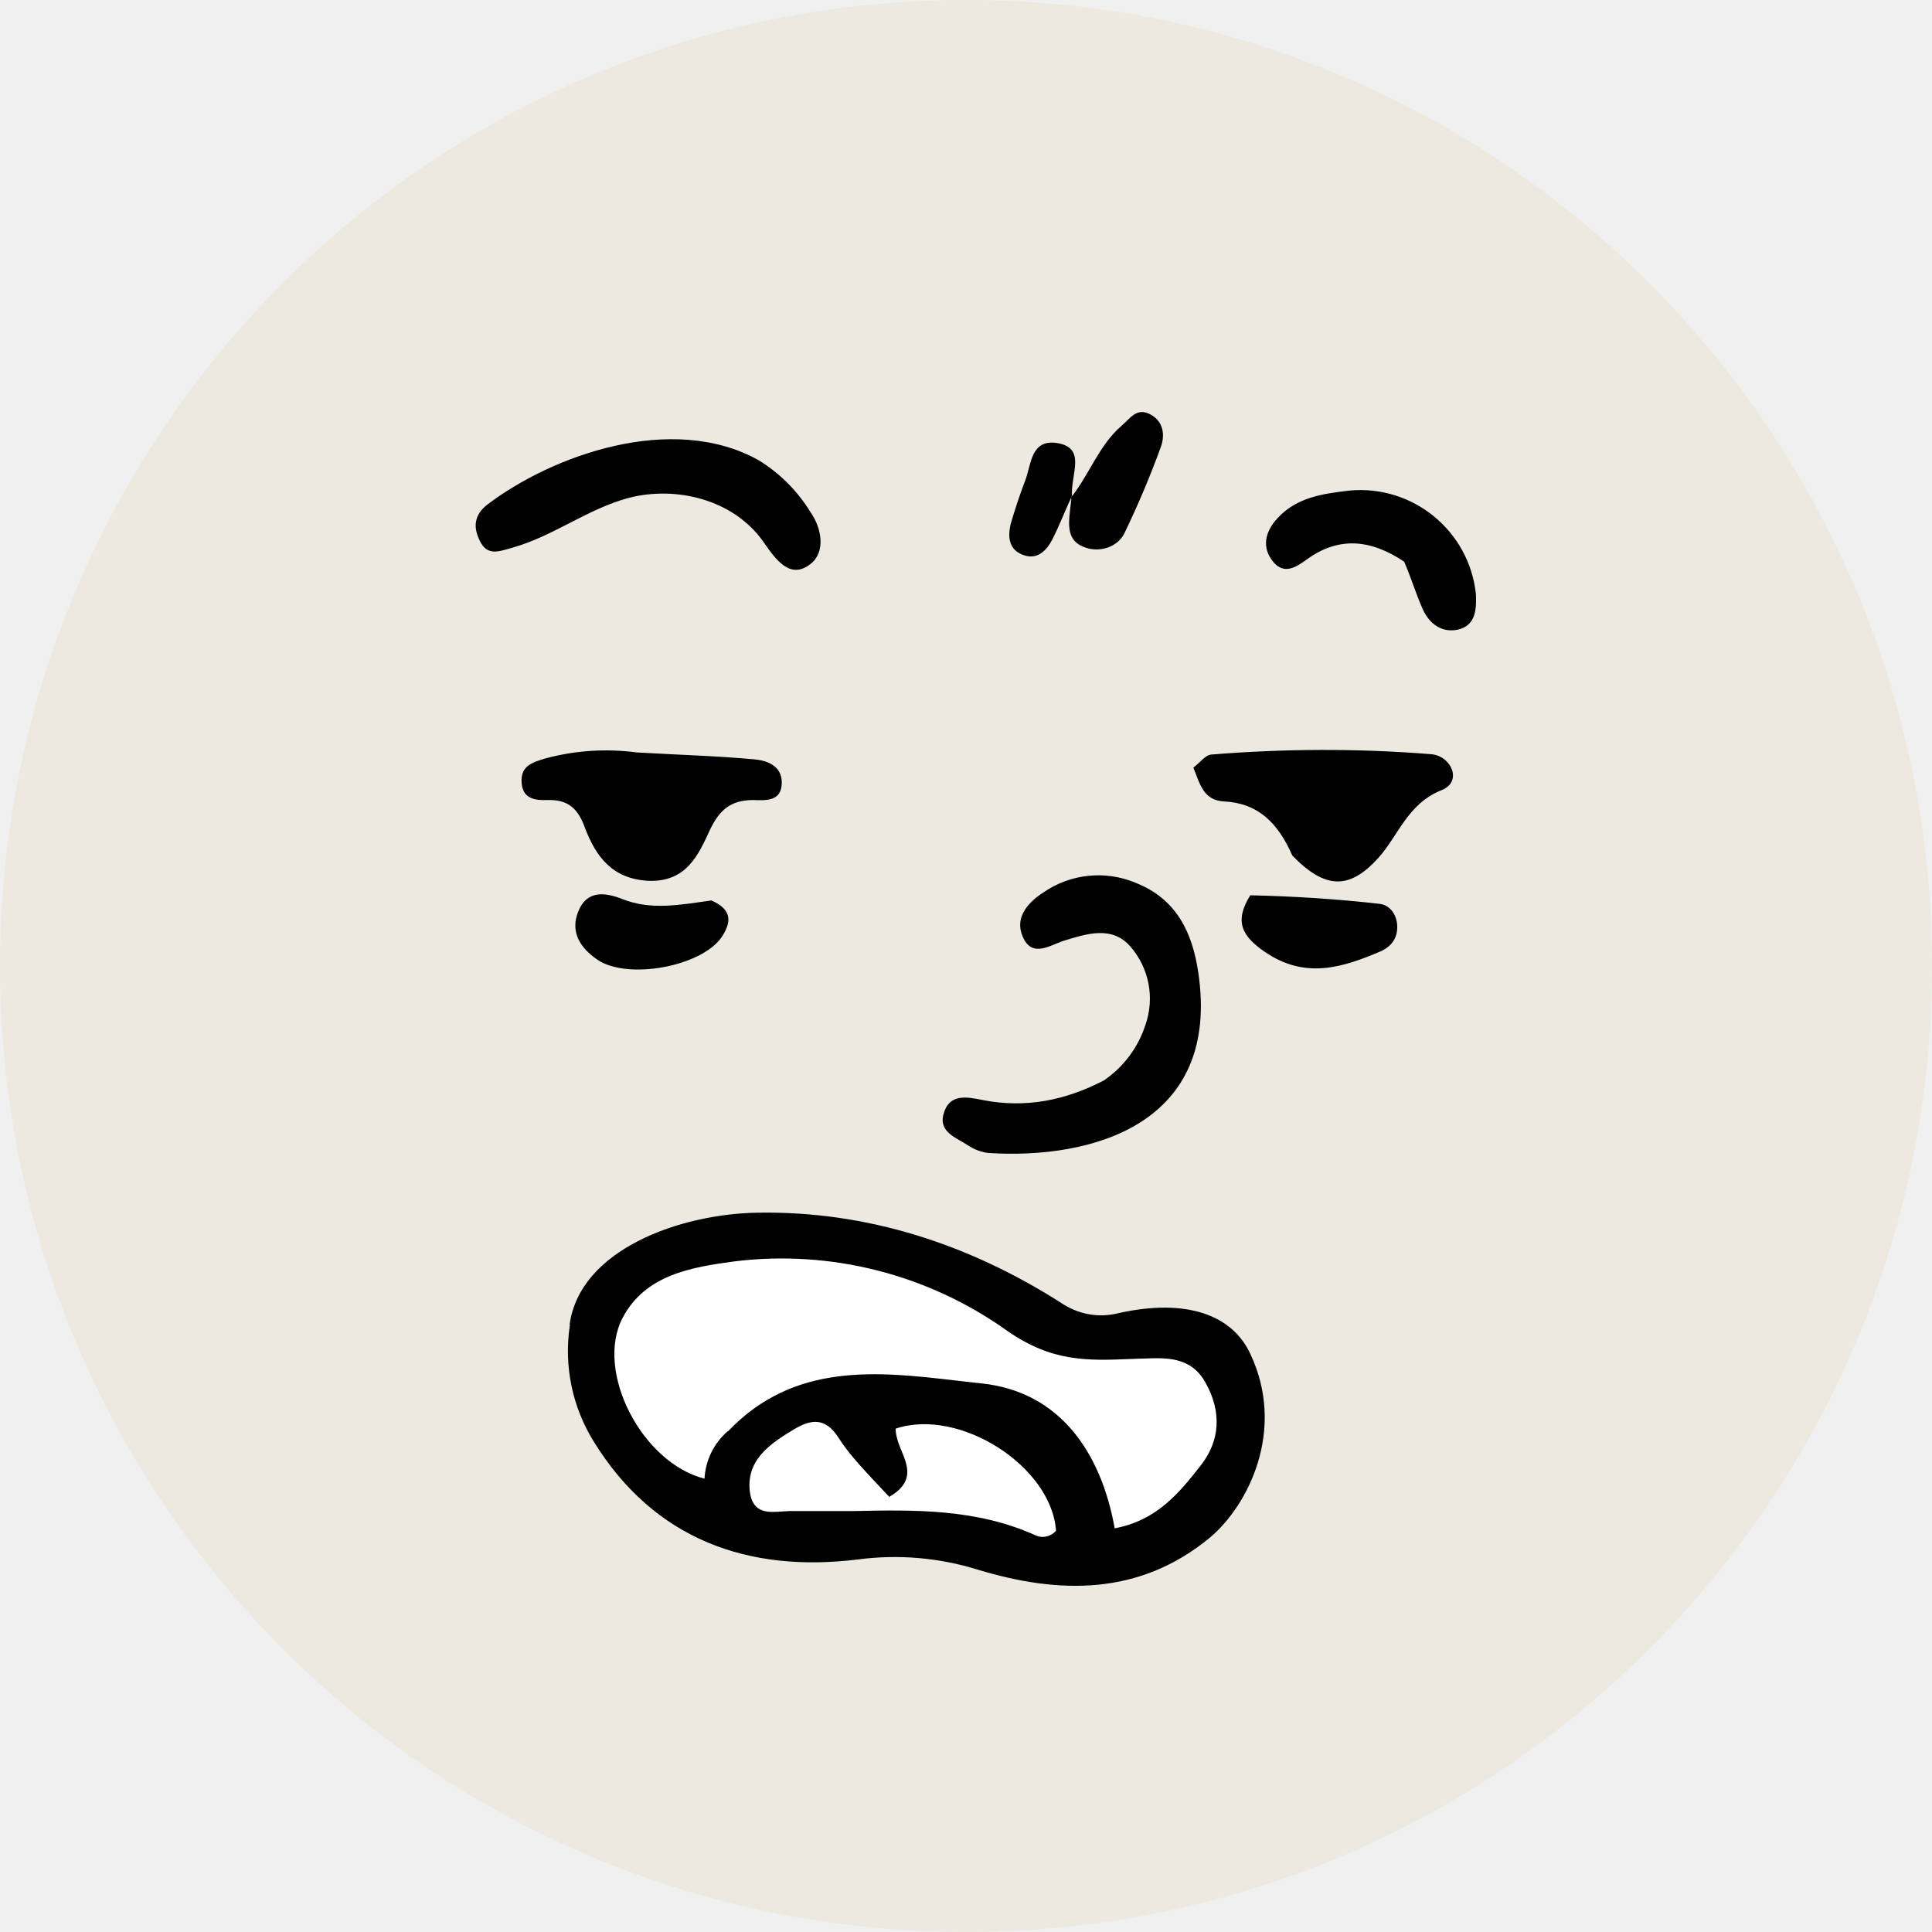
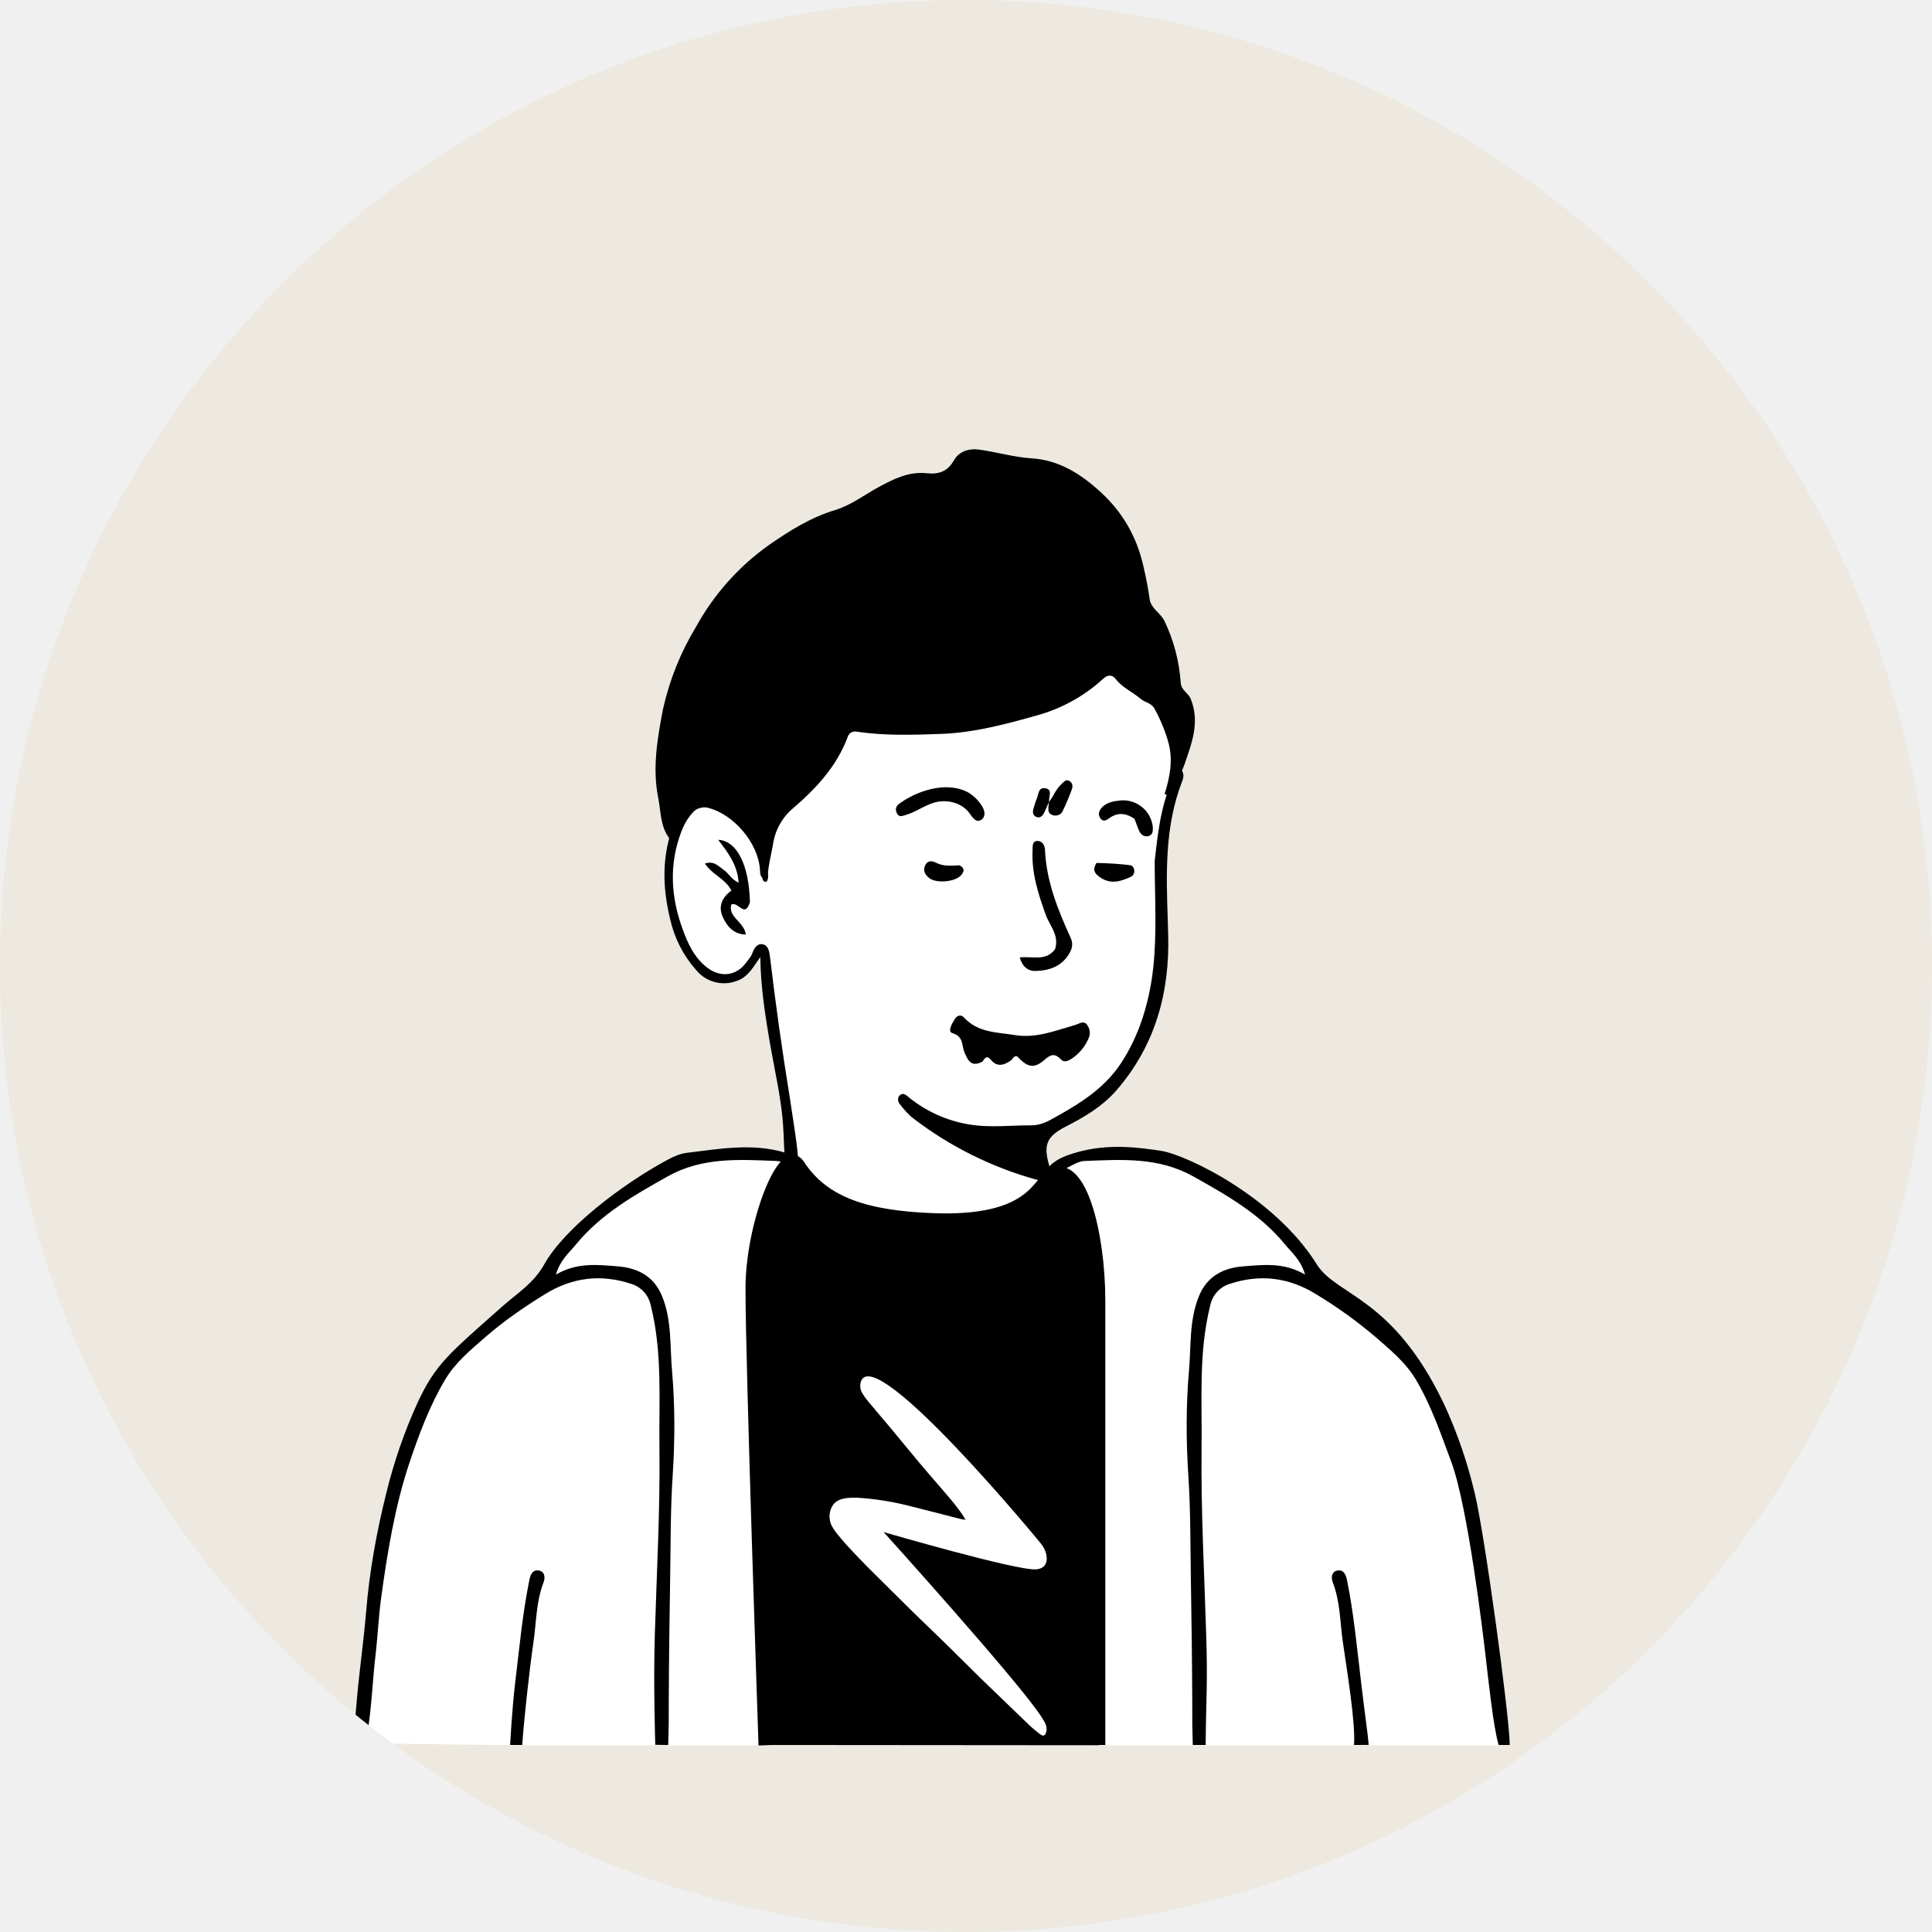
- <svg xmlns="http://www.w3.org/2000/svg" viewBox="0 0 560 560" fill="none" shape-rendering="auto" width="128" height="128">
+ <svg xmlns="http://www.w3.org/2000/svg" viewBox="0 0 1744 1744" fill="none" shape-rendering="auto" width="160" height="160">
  <mask id="viewboxMask">
-     <rect width="560" height="560" rx="280" ry="280" x="0" y="0" fill="#fff" />
+     <rect width="1744" height="1744" rx="872" ry="872" x="0" y="0" fill="#fff" />
  </mask>
  <g mask="url(#viewboxMask)">
-     <rect fill="#EDE9E0" width="560" height="560" x="0" y="0" />
-     <g transform="translate(136 328)">
-       <g fill-rule="evenodd" clip-rule="evenodd">
-         <path d="M141.4 72.2c-23-2.7-47.2-5.5-66.3 14.6-4 3.5-6.5 8.5-6.8 13.8-18.2-4.6-32-31.2-23.7-46.7 6.6-12.4 19.8-14.6 32.5-16.3 29-4 56.6 5 78.7 20.1 13.2 9.1 23.7 8.7 36 8.2h2.6l.8-.1c7-.3 14-.6 18.3 7 4.6 8.4 4.2 16.7-1.5 24-6.1 7.8-12.6 16-25 18.1-4-22.2-16-39.5-38.4-41.9l-7.2-.8Zm-19.7 33.7c-1.5-1.7-3-3.4-4.7-5-3.5-4-7.1-7.7-9.9-12-3.9-6.3-8.2-5.4-12.8-2.7-7 4.2-14.3 9-12.9 18.6 1 6 5.4 5.6 9.5 5.3 1 0 2-.2 3-.1h17.2c18-.4 35.9-.7 53 7 2.1 1 4.5.4 6-1.3-1.3-18.7-28-35.8-46.5-29.6 0 2 .8 4.3 1.7 6.4 1.9 4.6 3.7 9.2-3.6 13.4Z" fill="#fff" />
-         <path d="M29.1 56c2.9-21.8 32-32.2 54.7-32.5 31.5-.5 61 9.1 87.7 26.1 5 3.4 11 4.5 16.8 3 19.4-4.3 32.8.4 38.1 11.8 10.4 22-.5 43.8-11.6 53.2-20.5 17-43.8 16.5-67.3 9.4a81.2 81.2 0 0 0-34.7-3c-32.1 4-59.2-5.9-76.6-34a49.7 49.7 0 0 1-7-34Zm46 30.8c19.1-20 43.3-17.3 66.3-14.6l7.2.8c22.4 2.4 34.5 19.7 38.5 42 12.3-2.3 18.8-10.4 25-18.3 5.6-7.2 6-15.5 1.4-23.8-4.2-7.7-11.3-7.4-18.3-7.1h-.8l-2.5.1c-12.4.5-22.9 1-36-8.2A112.4 112.4 0 0 0 77 37.6c-12.7 1.7-25.9 3.9-32.5 16.3-8.2 15.5 5.5 42.1 23.7 46.7.3-5.3 2.7-10.3 6.8-13.8Zm46.6 19-4.7-5c-3.5-3.8-7.1-7.6-9.9-12-3.9-6.2-8.2-5.3-12.8-2.6-7 4.2-14.3 9-12.9 18.6 1 6 5.4 5.6 9.5 5.3 1 0 2-.2 3-.1h17.2c18-.4 35.9-.7 53 7 2.1 1 4.5.4 6-1.3-1.3-18.7-28-35.8-46.5-29.6 0 2 .8 4.3 1.7 6.4 1.9 4.6 3.7 9.2-3.6 13.4Z" fill="#000" />
+     <rect fill="#EDE9E0" width="1744" height="1744" x="0" y="0" />
+     <g transform="translate(174.4 174.4) scale(0.8)">
+       <g transform="translate(531 487)">
+         <path d="M554 727.7c-99.2 297-363.8 388.6-503.7 19.8-19.3-50.7 31-69.5 66.2-91.9 24.1-15.3 36.8-28.5 35.3-42.2-7-64.4-36.9-243.8-36.9-243.8l-3-5.8s.7-1.6-2.2 1.2c-3 3-9.9 34.2-37 34.2-24.5 0-49.2-10.9-61-86.3C7.2 285.6 9.6 214 40 201c12.5-5.3 24-7.2 35.2-.8 11.3 6.4-13-22 112-126C268.4 6.4 396.7-3.5 448.5 8 500.3 19.5 552 44.8 574.9 98.5c27.8 65-25.9 114.3-14 262.5-2.2 53.6.8 171.2-146.6 210.6-28 7.5-19.3 48.4 22.7 58.4 67 21 117 72.3 117 97.9" fill="#fff" />
+         <path fill-rule="evenodd" clip-rule="evenodd" d="m554 266.2.1-1.4c4.1-36.4 8.2-71.7 27.1-103.4 6.5 4.4 5.7 10 3.7 15.2-19.9 51.2-18 104.4-16.2 157.6l.4 14c2.1 66.4-14.5 126.8-58.7 177.5-15.4 17.6-35.8 29.8-56.5 40.3-21.4 11-25.9 20.1-19.2 43.6l.8 2.6c1.4 3.9 2.8 7.9-1 11.8-4.5 4.6-9.5 3.3-14.8 1.8l-.6-.1a406.4 406.4 0 0 1-137-68.3c-6-4.4-10.8-10.3-15.5-16.1l-.3-.4c-2.5-3-3-7.8.5-10.4 3.3-2.5 5.8-.5 8.7 1.8l1 .9a145.5 145.5 0 0 0 76.3 31.7c13.4 1.4 26.6.9 40 .4 7.4-.3 14.8-.6 22.3-.5 10.2 0 18.7-4.7 26.7-9.2l2.8-1.6c27.8-15.5 54.3-32.8 72.2-60.7 16.1-25 25.9-52.2 31.6-80.9 7.2-36.1 6.6-72.7 6-109.8-.3-12-.5-24.2-.5-36.4ZM50.6 190.8c21.9-1.7 34 11.2 44.3 26.3a140.4 140.4 0 0 1 22.4 61.5c.5 3.7 1 7.6-1.2 11.3-4.5.6-4.9-3-5-5.6-.5-20.7-9.7-38.7-18.9-56.1-6.6-12.5-16.2-24.6-31.4-27.6-17.2-3.5-33 12-40.8 32.2-14.5 37.6-12 74.6 1.4 111 5.8 15.9 13.1 32.1 27.8 43.2 14.8 11.3 32.7 9.3 43.6-5.7l2-2.5c2-2.6 4-5.1 5-8 2.1-5.8 5.4-11.2 11.3-10.4 6.8 1 8 8.3 8.7 14a3661 3661 0 0 0 22 156.7l5.9 38.8c2.6 17.1 5.6 41.7 3.6 52.1a28 28 0 0 0-.3 2.2c-.4 2.8-.6 5-4.2 5.5-4.9.8-7-2-7.7-6.4-2.3-17-3-23.6-4-49.6-.9-25.2-5.6-50-10.4-74.9l-5-27c-5.2-30.8-10.3-62-10.8-97l-2 3c-7.6 11.3-13.7 20.5-24.5 24a40.5 40.5 0 0 1-46.1-12.5 127.8 127.8 0 0 1-28.8-55.8c-8.4-34-9.9-67.1.9-100.6 5.2-16.1 23.7-44.7 42.2-42Zm34.6 127.5c4.4 3.2 8.4 6 12-5.4-1.1-42.2-14.7-69.2-35.8-70.3 11.2 14.6 22 28.8 23 48.5a32.3 32.3 0 0 1-10.7-8.8c-2-2.2-4-4.4-6.5-6l-3-2.4c-4.8-3.6-9.7-7.4-17.8-4.5 3.8 5.8 9 10 14.3 14 6 4.7 12 9.3 15.6 16.5-10.6 7.7-15.2 17.7-9.7 29.9 4.8 10.5 11.9 19.2 25.9 19.8-.6-6.3-4.7-10.9-8.8-15.4-5-5.4-9.7-10.6-7.5-18.6 3.2-1.5 6.2.7 9 2.7Z" fill="#000" />
      </g>
-     </g>
-     <g transform="translate(246 125)">
-       <path d="M74.2 188c5.5-3.8 9.7-9.4 11.8-15.9a23 23 0 0 0-4.4-22.8c-5.3-6-12.4-3.7-19-1.7-4.2 1.3-9.5 5.3-12.2-1.2-2.4-5.6 1.8-10 6-12.7a28 28 0 0 1 26.8-2.8c11.9 4.7 16.4 14.5 18.1 25.8 6.7 44.3-31 54.4-60.7 52.5-2.1-.2-4.2-1-6-2.2-3.3-2.2-8.6-3.8-7.1-9.1 1.6-6 6.7-5 11.6-4 12 2.3 23.5.2 35-5.8Z" fill="#000" />
-     </g>
-     <g transform="translate(-45 137)">
-       <path d="M407.4 122.5c13 .3 25.4 1.1 37.6 2.5 3 .4 5 3.3 5 6.7 0 3.3-1.7 5.6-4.7 7-11.2 4.8-22 8.2-33.7.2-6.5-4.5-9-8.7-4.2-16.4ZM251.2 124c6.4 2.8 5.6 6.6 3 10.6-5.9 8.6-27.3 12.5-36 6.6-5-3.4-8-8-5.6-14 2.5-6.2 7.7-5.6 12.8-3.6 8.3 3.3 16.5 1.7 25.8.4ZM419.6 111c-4.2-9.5-9.9-15.2-19.8-15.7-6-.3-7-5.1-8.9-9.8 2-1.5 3.5-3.7 5.3-3.8 21.1-1.7 42.4-1.8 63.5-.1 6 .4 9.3 8 3.2 10.4-10 4-12.5 13.2-18.5 19.8-8.2 9-15.2 9.1-24.8-.8ZM229.6 81.1c12.2.7 23.1 1 34 2 3.6.3 8 1.8 8 6.7 0 5.6-4.6 5.2-8.3 5.1-6.3 0-9.7 2.7-12.5 8.6-3.4 7.4-6.9 15.3-18 14.8-10.5-.6-15.1-7.2-18.2-15.2-2-5.7-4.9-8.4-10.9-8.2-3.4.1-7.1-.2-7.5-4.9-.4-5 3-6 7-7.2a67.7 67.7 0 0 1 26.4-1.7Z" fill="#000" />
-     </g>
-     <g transform="translate(-45 137)" />
-     <g transform="translate(119 114)">
-       <g fill="#000">
-         <path d="M102.1 42.8c-8.7-12.1-25.2-16-38.8-12.5-12 3.2-21.7 11-33.6 14.4-4 1.1-7.5 2.7-9.7-2.1-1.9-3.9-1.5-7.4 2.2-10.3C41 18 75.8 5.4 100.9 19.4a45.7 45.7 0 0 1 15 15c3.3 4.7 4.5 11.6 0 15.1-5.9 4.6-10-1.2-13.8-6.7ZM288 48.8c-9.7-6.5-18.9-7.3-28-.8-3.2 2.3-6.7 4.8-10 .8-3.3-4.1-2.4-8.6 1.3-12.6 5.6-6.1 13.2-7.1 20.8-8a33.7 33.7 0 0 1 36.7 30c.2 4.3 0 9.1-5.2 10.3-4.7 1-8.3-1.7-10.2-5.9-1.9-4.2-3.2-8.7-5.4-13.8ZM191.6 30c5.2-6.6 8-15 14.5-20.6 2.5-2.1 4.4-5.5 8.5-3.2 3.7 2.1 4 5.9 3 9-3.1 8.6-6.7 17.1-10.7 25.4-2 4-7 5.5-11 4.2-6.6-2-5-7.9-4.4-13.9v-1Z" />
-         <path d="M191.7 29.8c-2 4.2-3.6 8.5-5.7 12.6-1.6 3.1-4.2 5.8-8 4.6-4.6-1.4-5-5.3-4-9.3 1.2-4.1 2.5-8 4-12 2-4.7 1.5-12.4 9.3-11.3 8.4 1.3 4.4 8.4 4.4 14.4v1Z" />
+       <g transform="translate(178 1057)">
+         <path d="M1301.3 694.3H182L6 692s25.8-236.8 36.7-268.4C69 348 95.3 256.1 163.2 211.3c29.6-19.6 53.3-37 55.2-47.6 1-5.3 97.8-99.7 115.3-109.2C417.2 8.9 498.5 36 498.5 36l.9 18.8s1.9 22.7 6.9 29.4c22.7 31 101.3 50.4 154.1 54.7 66.3 5.3 138.5-24.7 140.7-46.7 1.7-17.3-21.4-48.5 11.8-61.6C838.5 20.6 914.5 27 941 37.3c34.1 13.2 99 53.5 130.3 93.4 12.2 15.6 14.7 59.5 56.3 72.4 62 19.1 109.6 108.7 135.3 220.5 13.1 57.2 38.4 270.7 38.4 270.7Z" fill="#fff" />
+         <path d="m843.7 694.3-377.5-.3s-13.5-434.3-13.5-523.6c0-74 36.6-154.8 52-130.7 28.5 44.5 76.5 55 149 58.3 115 5.1 121.6-38 137.3-46.8 31.4-17.9 52.7 56.4 52.7 133v510.1Z" fill="#000" />
+         <mask id="bodyVariant09-a" style="mask-type:luminance" maskUnits="userSpaceOnUse" x="453" y="259" width="392" height="433">
+           <path d="m467 692-14-432.5h392V692H467Z" fill="#fff" />
+         </mask>
+         <g mask="url(#bodyVariant09-a)">
+           <g transform="translate(396 278)" style="mix-blend-mode:difference">
+             <path d="M204.9 175.7s150.1 43.7 172 42.1c9.5-.6 13.6-7 11.8-16.2a28 28 0 0 0-5.5-12c-2.9-4-186-225.6-203.5-184.5a16 16 0 0 0 .5 12.5c4.3 8 10.8 14.4 16.3 21.3 21.4 24.8 41.6 50.6 63.1 75.3 12.7 14.9 30.5 34.2 37.9 47.7-5.4-.5-15.1-3.5-21.1-4.9-13.5-3.4-27-7-40.5-10.3a313.1 313.1 0 0 0-60.2-9.7c-9.2-.1-20.4-.4-27 7.1-5.2 6.5-6 15.8-2.8 23.3 4 8.3 10.7 15 16.6 22a855 855 0 0 0 29.6 30.9c18.8 18.5 37.3 37.2 56.2 55.5 22 21 43.5 42.3 65 63.7 15.9 15.5 32 30.7 47.9 46.2 4.8 4.7 9.6 9.4 14.8 13.7l5.3 4.2c1.2.8 2.4 1.7 3.9 1.8 2.5-.4 3.3-3.5 3.6-5.7.9-5.8-2.8-10.7-5.6-15.3C358.6 345.7 205 175.7 205 175.7Z" fill="#fff" />
+           </g>
+         </g>
+         <path d="M1295 694c-6.2-21.3-11.5-73.3-14.9-102-2.4-20.7-19.6-166.5-38.5-217.4-11.6-31.1-22.4-63-39.5-92.1-11.7-20-29.3-34.3-46-48.9a513 513 0 0 0-67-48.2c-30.9-19.2-63.4-23-97.6-11.7a32 32 0 0 0-21.9 24.3c-13.4 53.3-9.1 107.6-9.8 161.6-.8 69.8 3.1 139.5 5.2 209.2 1.8 57.2 0 66.7-.6 125.2h-14.5c-.9-32.2-.4-15.3-.6-47.5-.2-47.6-.8-95.1-1.6-142.7-.6-37.8-.3-75.7-2.8-113.5-2.6-39.6-2.7-79.1.7-118.6 2.5-28.2.1-57 11.3-84.3 9.4-23 28.3-31.8 49.9-33.5 22.4-1.7 45.7-4.8 69.8 9.3-4.8-16.6-15-24.7-22.6-34-28-34.2-65.5-55.5-103.6-76.8-39.3-22-80.7-19-122.6-17.4-6.5.3-12 3.8-17.8 6.7-7.5 4-15.3 7.3-26.6 4.8 9.5-13 22.1-17.3 35.1-21.1 37.1-10.8 73-5.2 95.7-1.8C943 28 1042.7 76 1089.7 151.5c22.3 35.9 85.8 36.4 143.6 157.6a528 528 0 0 1 34.7 100.7c10.9 44 39.5 252.6 39.5 284.2H1295ZM15.3 694c2-6.9 2.7-9.9 3.6-15.7 4.6-28.4 5.5-57.6 8.9-86.3 2.4-20.6 3.3-41.4 6-62 7.2-52.7 15.6-105 32.5-155.4 10.7-31.7 22.4-63 39.5-92.1 11.7-20 29.3-34.3 46-48.9 20.7-18 43.5-33.7 67-48.2 30.9-19.2 63.4-23 97.6-11.7a32 32 0 0 1 21.9 24.3c13.4 53.3 9.1 107.6 9.8 161.6.8 69.8-3.1 139.5-5.2 209.2-1.8 57.2.5 125 .5 125l14.6.2c.9-32.2.4-15.3.6-47.5.2-47.6.8-95.1 1.6-142.7.6-37.8.3-75.7 2.8-113.5 2.6-39.6 2.7-79.1-.7-118.6-2.5-28.2-.1-57-11.3-84.3-9.4-23-28.3-31.8-50-33.5-22.3-1.7-45.6-4.8-69.7 9.3 4.8-16.6 15-24.7 22.6-34 28-34.2 65.5-55.5 103.5-76.8 39.4-22 80.8-19 122.7-17.4 6.5.3 12 3.8 17.8 6.7 7.5 4 2.3 11.5 6.4.7 5.8-15-2-13.2-15-17-37-10.8-74-4-111 .5-7.4 1-14.8 4.4-21.5 8-51.4 27.8-116 77.2-138.6 117.6-12 21.6-30.7 32.8-47.5 47.7C111 252.3 95.3 263.8 74.6 309a573.6 573.6 0 0 0-34.7 100.7c-11 44-19.1 88.6-22.8 134.2-2.7 32.4-7.4 64.8-10.3 97.4-2 22.8-3.5 39.7-3.5 52.6h12Z" fill="#000" />
+         <path d="M1131.8 694c2-23.7-8-84.7-12.5-115.7-3.3-22.6-3-46-11.4-67.7-2.1-5.4-1.5-12.4 5.3-13.5 6.4-1 9.2 3.5 10.7 10.8 7.8 38.3 11.3 77.2 16 116 3.5 30 7.8 60 8.5 70l-16.6.1ZM193.3 694c1.4-23.6 8-84.7 12.6-115.7 3.3-22.6 3-46 11.4-67.7 2.1-5.4 1.5-12.4-5.3-13.5-6.4-1-9.3 3.5-10.7 10.8-7.8 38.3-11.3 77.2-16 116-3.6 30-5.7 70.1-5.7 70.1h13.7Z" fill="#000" />
+         <path d="M467.4 694.3S452.7 266.8 452.7 179c0-72.8 36.6-163 52-139.2 28.5 43.8 77.2 58.4 149.7 61.5 115 5 120.9-41.3 136.6-50 31.4-17.6 52.7 66 52.7 141.4V694" stroke="#000" stroke-width="15" />
      </g>
+       <g transform="translate(266 207)">
+         <path d="M829.6 275a191.3 191.3 0 0 1 18.7 70.6c.7 8.5 8.4 11 11.2 17.9 10.6 25.8 1.5 49.3-6.6 73-3.5 10.5-9.9 19.9-12.2 30.9-1.2 5.6-5.2 5.7-10.6 3.5 6-19 9.6-38 4.4-57.7a178 178 0 0 0-15.9-38.7c-3.4-6.4-10.6-6.7-15.2-10.7-9.3-8-21.1-12.8-28.8-23-3.7-4.8-9-4.3-13.5-.2a181.7 181.7 0 0 1-74.6 41.5c-35.3 10-71 19.6-108.4 21-32 1.2-63.7 2.2-95.3-2.5-5-.8-8.5 1.2-10.2 5.7-12.5 33.8-36.3 59-63 81.8a65.5 65.5 0 0 0-21.5 40.5c-2.3 12.5-5.6 24.8-6 37.7-8.7.6-8.3-4.9-8.6-10-1.8-30-29.8-63-59.4-70-9.7-2.2-24 7-30.6 20.2-2.9 5.7-4.9 11.8-12.2 14.6-10.4-13.8-9.5-30.6-12.6-45.9-6.7-33.5-1-66.8 5.4-100a308 308 0 0 1 37.2-92.8 277.3 277.3 0 0 1 82.3-92.4c23.4-16.2 47.2-31.2 74.8-39.5 18.1-5.5 33.1-17.3 49.6-26.2 17.2-9.3 33.8-17.4 53.8-15.3 13.3 1.4 23.3-1.7 30.8-14.9 5.5-9.5 16.2-13.5 28.8-11.7 19.7 2.8 38.8 8.5 59 9.8 30.8 2 55.8 17.9 78 38.5 24.4 22.5 40 49.7 47.5 82 3 12.9 5.6 25.7 7.4 38.7 1.4 9.7 11.2 14.6 16.3 23.5Z" fill="#000" />
+       </g>
+       <g transform="translate(791 871)">
+         <path d="M99.3 109c-12.6 6.6-16.2-1.7-20-10.4-3.3-7.8-.8-18.1-13.5-21.8-6-1.7-.7-10.5 2.2-15.4 2.4-4.2 6.9-6.4 10.6-2.4 15.8 17.4 37.8 16.7 58 20C160 82.8 182 73.9 204 67.6c4.4-1.2 9.2-5.2 13-1 4 4.6 4.9 11.2 2 16.7a51.8 51.8 0 0 1-19.5 22.8c-4 2.4-8 4-11.6.1-6.4-6.7-11.1-5.7-18 .4-12 10.6-19.3 9.1-31.1-3.6-4-1.1-4.8 2.7-7 4.4-7.6 5.7-15.7 7.9-22.5-.3-4.8-5.7-6.7-2.7-9.9 1.9Z" fill="#000" />
+       </g>
+       <g transform="translate(653 805)" />
+       <g transform="translate(901 668)">
+         <path d="M71.5 185c5-15.6-6-26.3-10.4-38.5-8.6-23.7-16.2-47.4-15-73 .2-4.6-.7-10.7 6-10.6 5.1.2 7.9 5.2 8 10 1.6 35.5 14.5 67.7 29 99.3 2.7 6 2.1 11.1-1.1 16.9-8.5 15.1-22.3 20-38.2 20.5-8.7.3-15-4.5-18.2-15.2 14-1.8 29.4 4.8 39.9-9.4Z" fill="#000" />
+       </g>
+       <g transform="translate(610 680)">
+         <path d="M409.2 75.7c13.1.3 25.4 1 37.7 2.5 3 .3 4.9 3.3 5 6.6 0 3.4-1.8 5.7-4.8 7-11.1 4.9-22 8.3-33.7.2-6.5-4.4-8.9-8.6-4.2-16.3ZM254.7 78.4c6.2 3.3 5.2 7 2.1 10.8-6.5 8-28.2 10-36.4 3.5-4.7-3.8-7.3-8.6-4.4-14.4 3-6 8.2-5 13-2.5 8 4 16.4 3 25.7 2.6Z" fill="#000" />
+       </g>
+       <g transform="translate(610 680)" />
+       <g transform="translate(774 657)">
+         <g fill="#000">
+           <path d="M102.1 42.8c-8.7-12.1-25.2-16-38.8-12.5-12 3.2-21.7 11-33.6 14.4-4 1.1-7.5 2.7-9.7-2.1-1.9-3.9-1.5-7.4 2.2-10.3C41 18 75.8 5.4 100.9 19.4a45.7 45.7 0 0 1 15 15c3.3 4.7 4.5 11.6 0 15.1-5.9 4.6-10-1.2-13.8-6.7ZM288 48.8c-9.7-6.5-18.9-7.3-28-.8-3.2 2.3-6.7 4.8-10 .8-3.3-4.1-2.4-8.6 1.3-12.6 5.6-6.1 13.2-7.1 20.8-8a33.7 33.7 0 0 1 36.7 30c.2 4.3 0 9.1-5.2 10.3-4.7 1-8.3-1.7-10.2-5.9-1.9-4.2-3.2-8.7-5.4-13.8ZM191.6 30c5.2-6.6 8-15 14.5-20.6 2.5-2.1 4.4-5.5 8.5-3.2 3.7 2.1 4 5.9 3 9-3.1 8.6-6.7 17.1-10.7 25.4-2 4-7 5.5-11 4.2-6.6-2-5-7.9-4.4-13.9v-1Z" />
+           <path d="M191.7 29.8c-2 4.2-3.6 8.5-5.7 12.6-1.6 3.1-4.2 5.8-8 4.6-4.6-1.4-5-5.3-4-9.3 1.2-4.1 2.5-8 4-12 2-4.7 1.5-12.4 9.3-11.3 8.4 1.3 4.4 8.4 4.4 14.4v1Z" />
+         </g>
+       </g>
+       <g transform="translate(0 559)" />
    </g>
  </g>
</svg>
